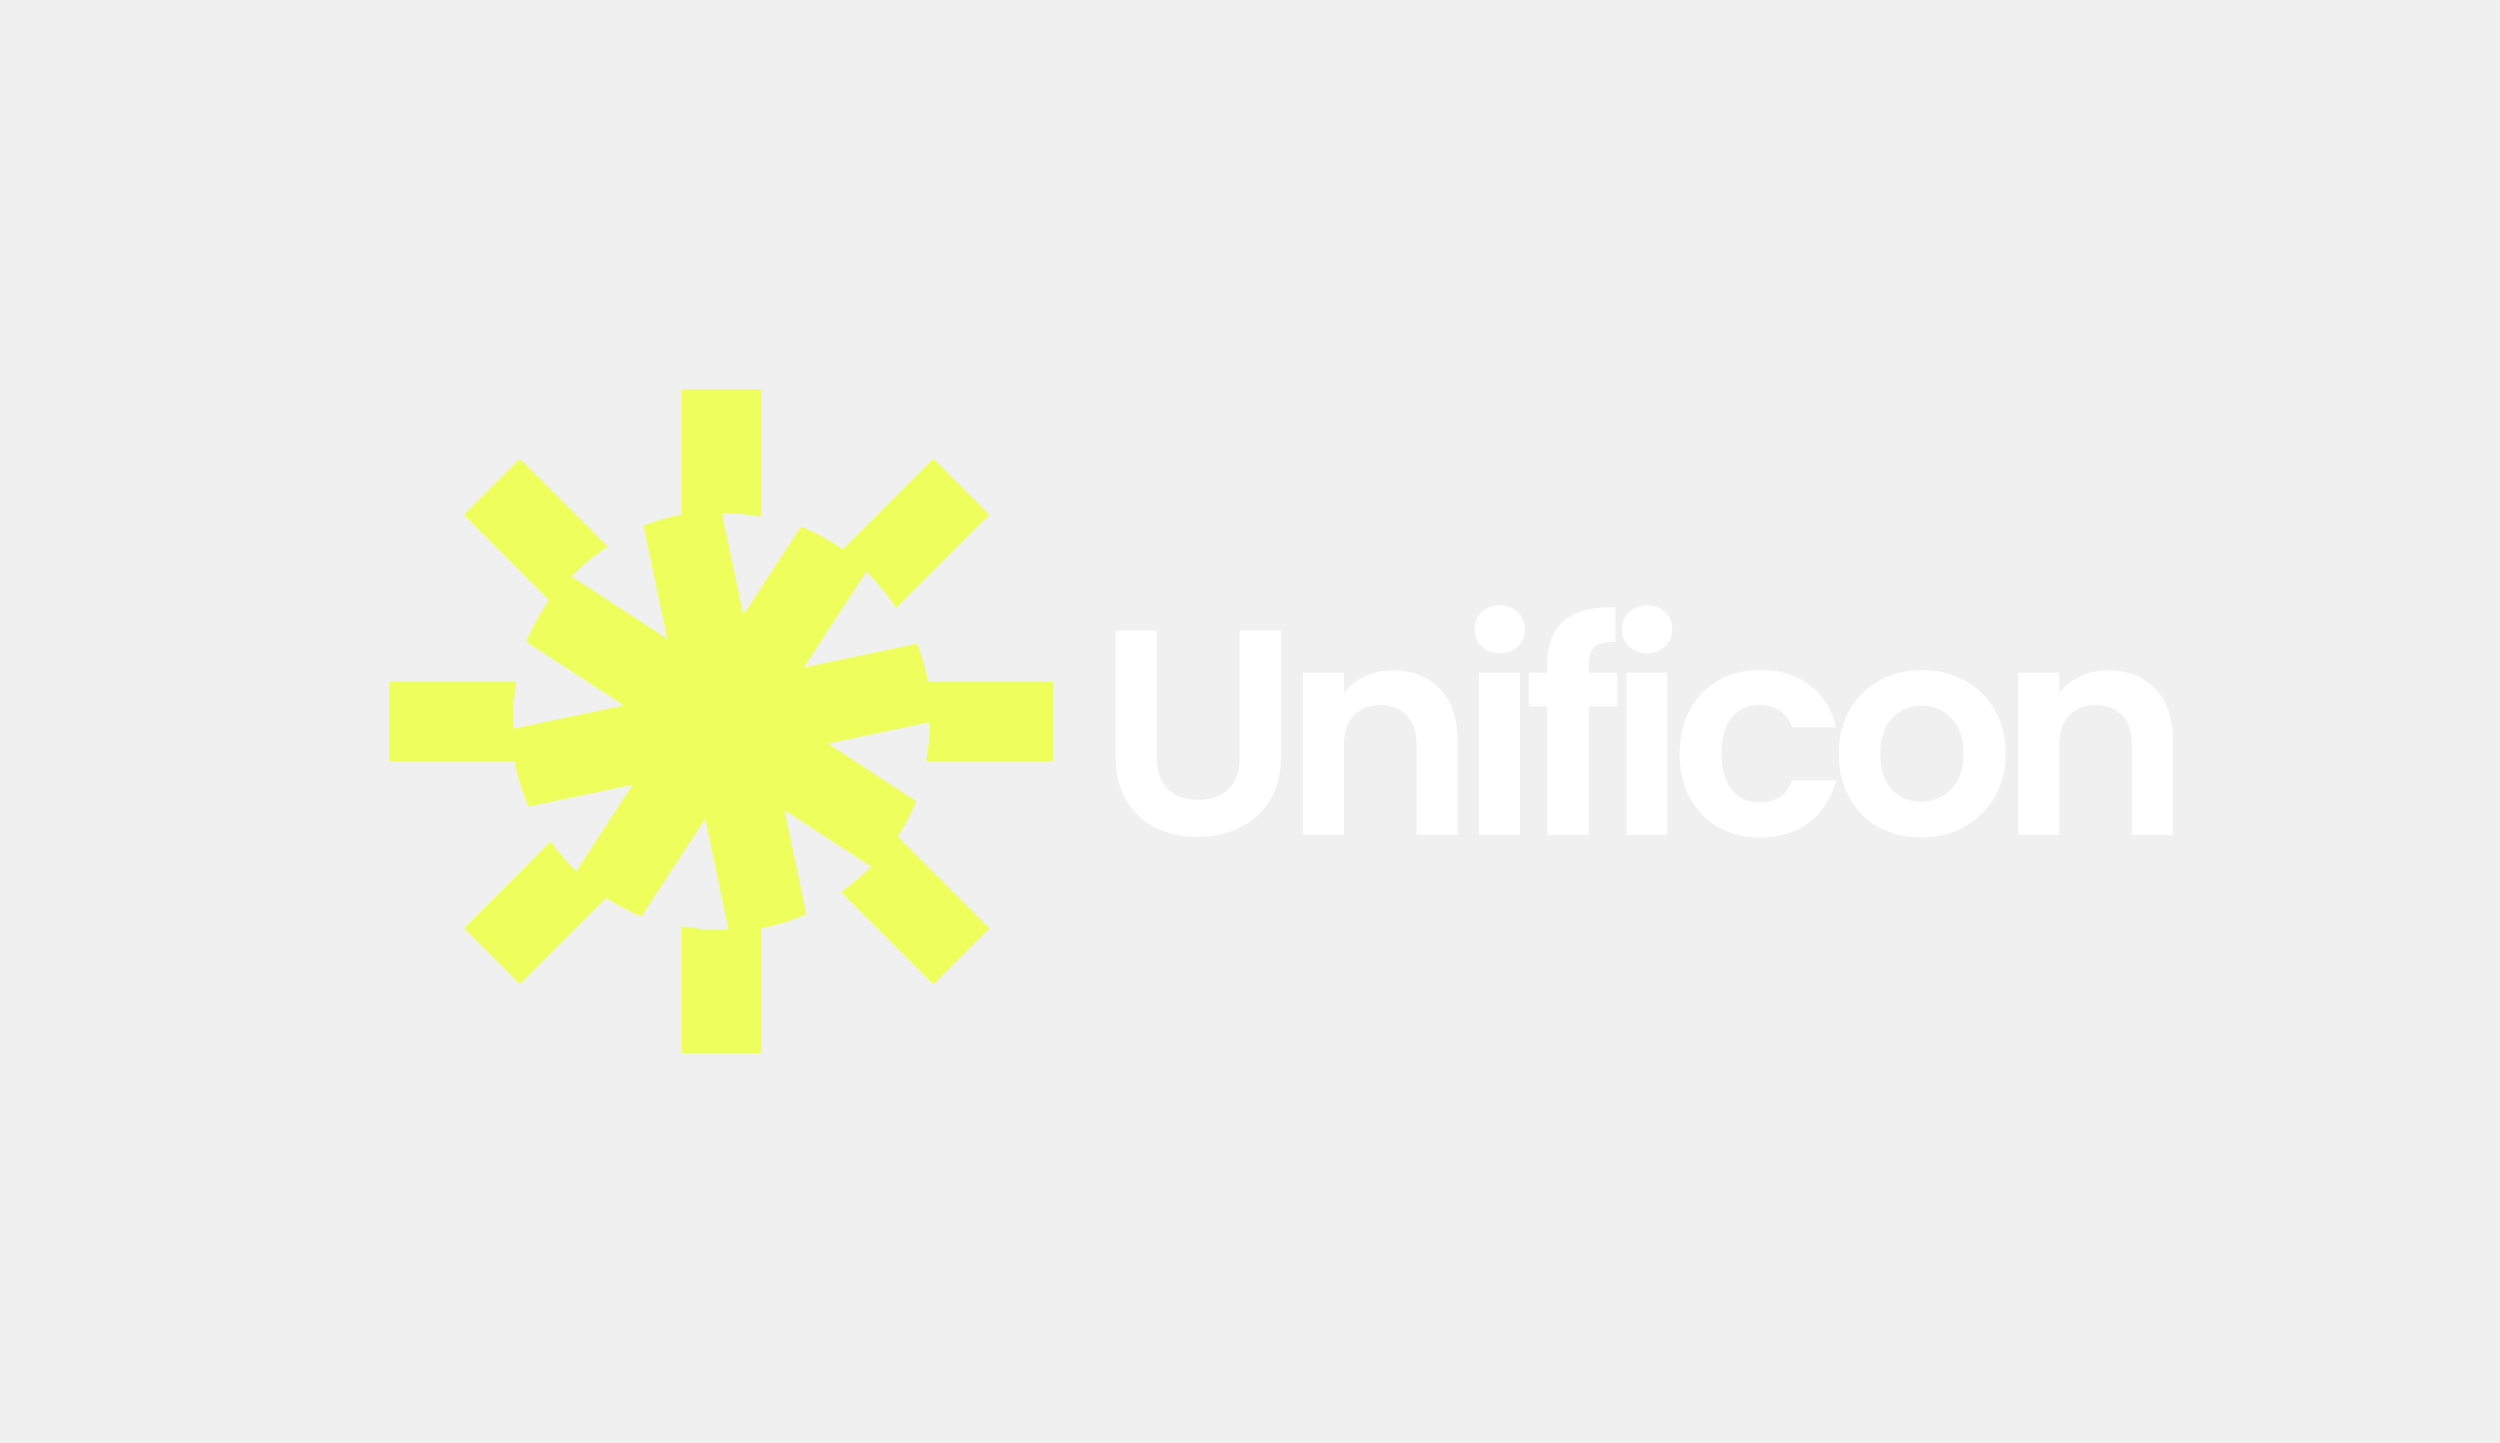
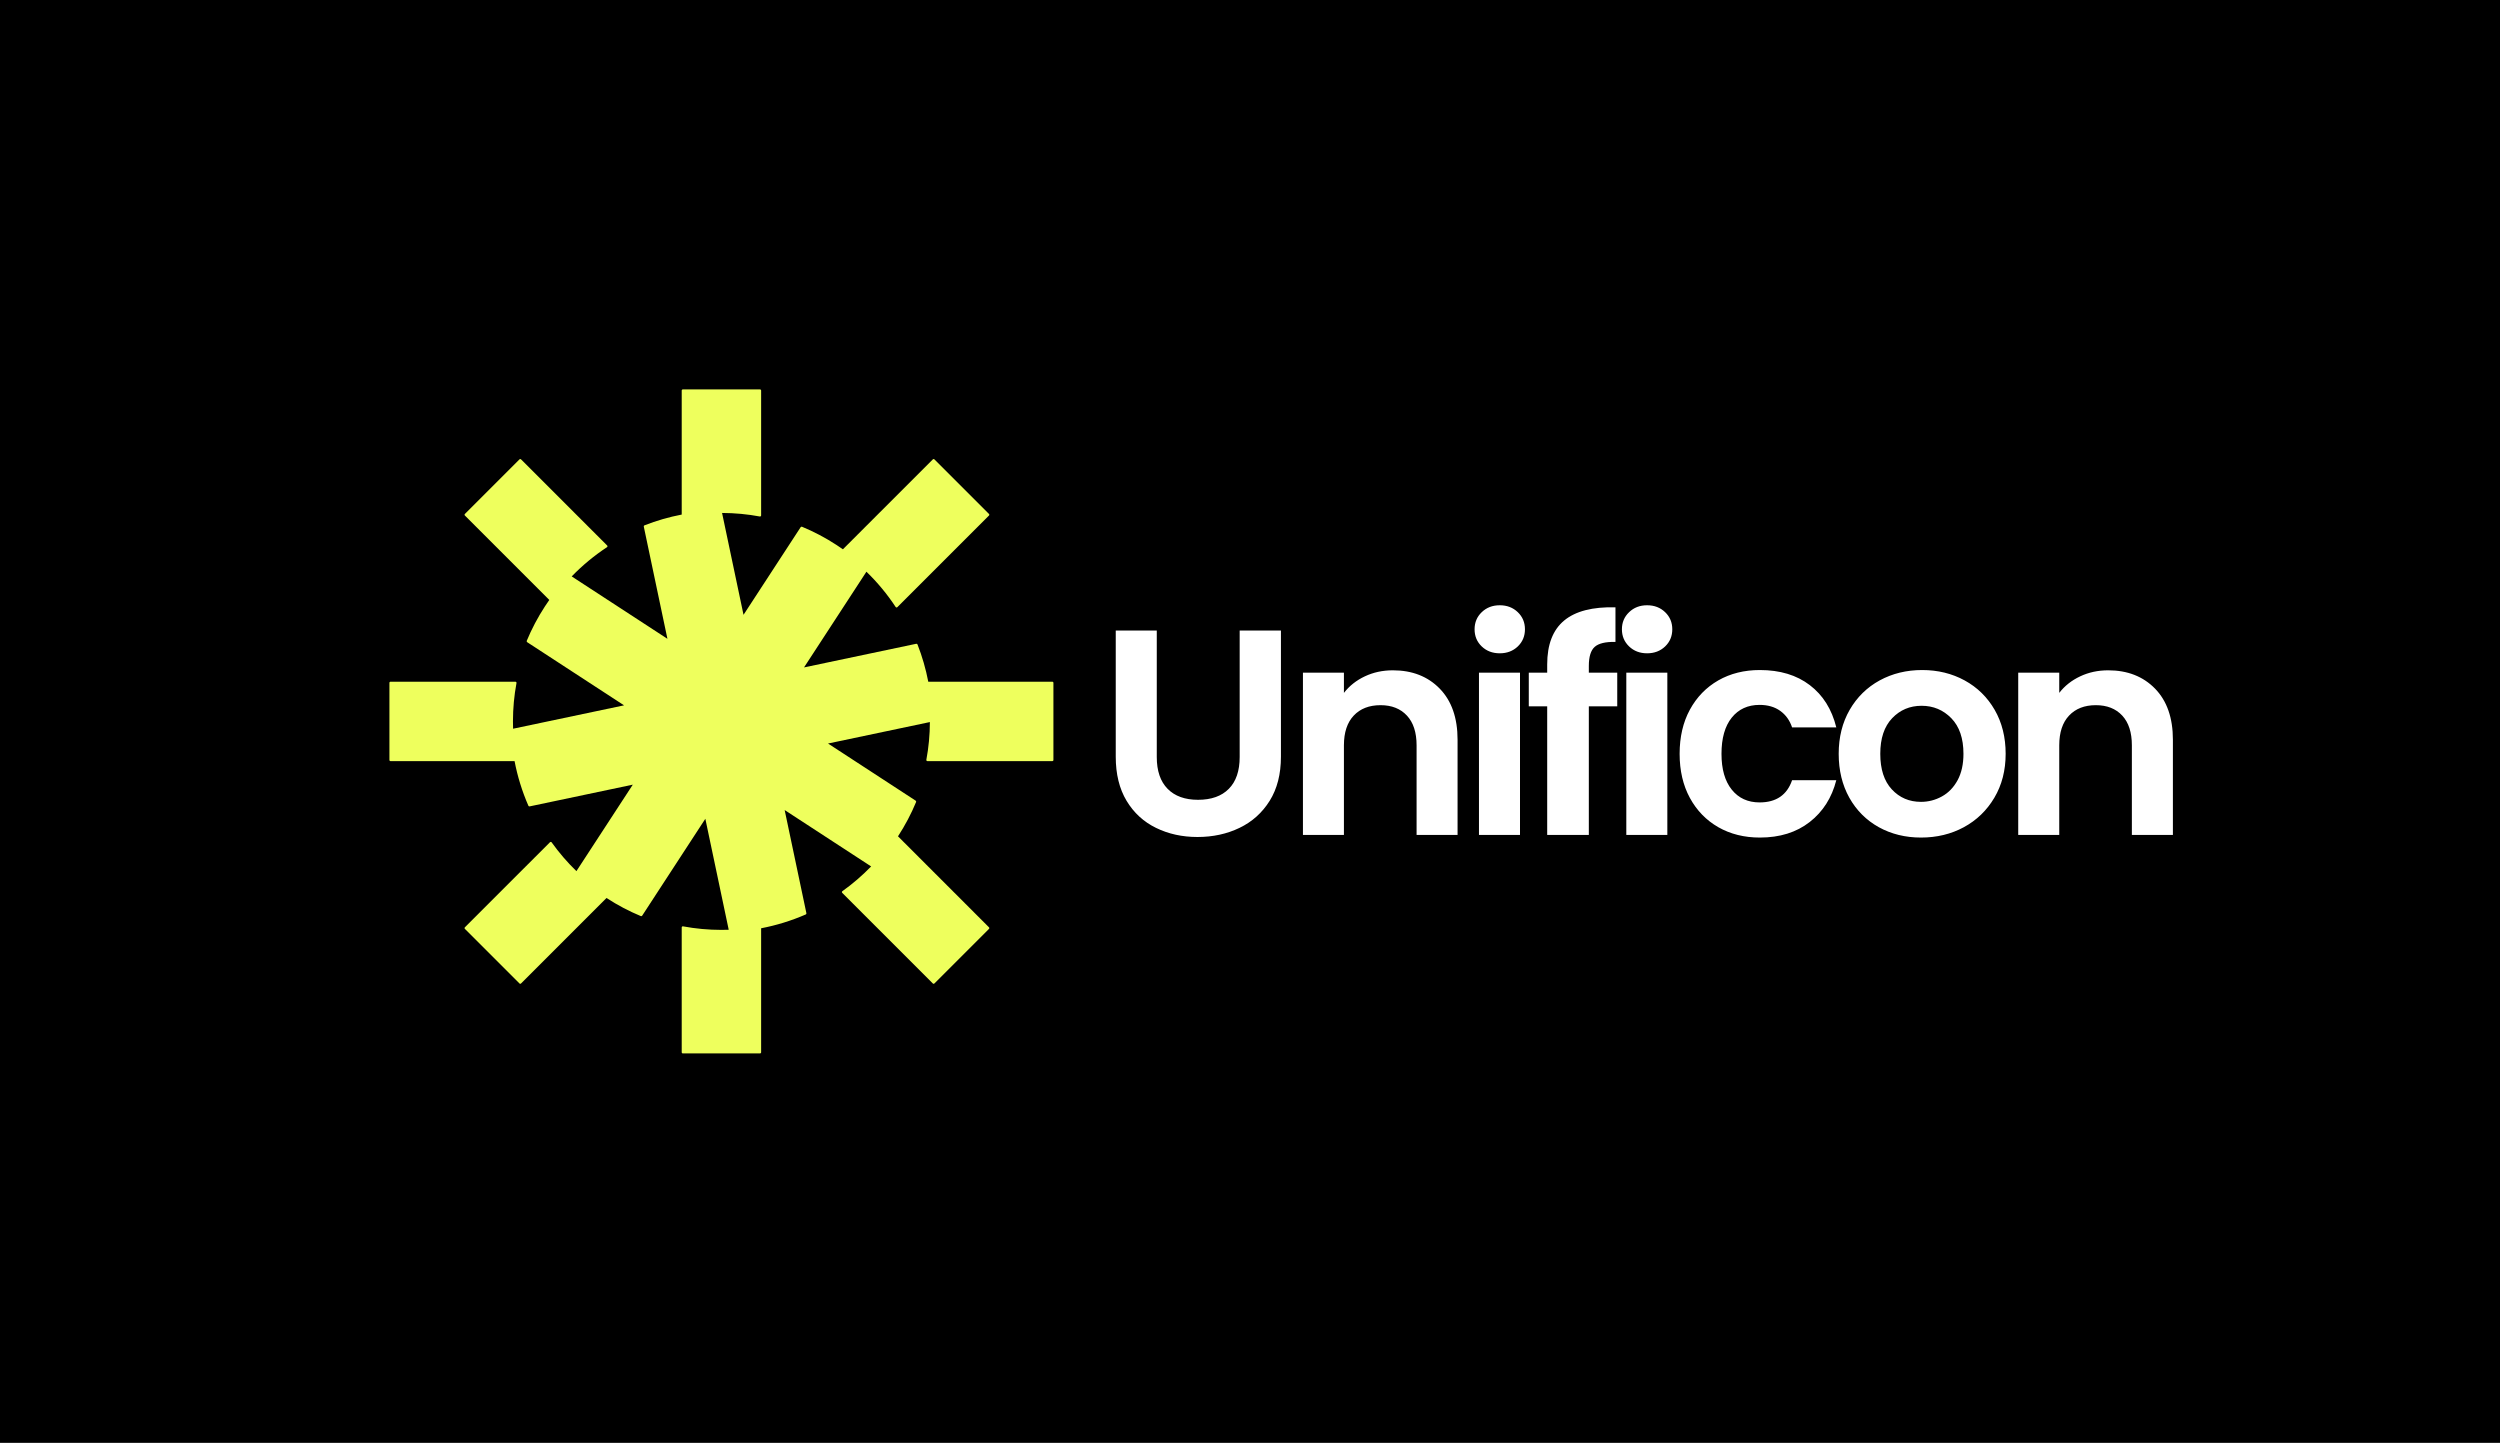
<svg xmlns="http://www.w3.org/2000/svg" viewBox="20 133.116 534.999 308.767">
+   <rect height="100%" width="100%" x="20" y="133.116" fill="rgba(0, 0, 0, 1)" />
  <svg xmlnsSerif="http://www.serif.com/" viewBox="42.499 42.499 715.004 715.002" version="1.1" xml:space="preserve" height="168.767" width="168.768" y="203.116" x="90" preserveAspectRatio="xMinYMin" fill-rule="evenodd" clip-rule="evenodd" stroke-linejoin="round" stroke-miterlimit="2" style="overflow: visible;">
    <path transform="matrix(1.14161,-0.240515,0.309233,1.46778,-96.2347,-105.011)" d="M163.313,395.353L68.989,379.896C68.526,379.82 68.229,379.467 68.327,379.107L80.696,333.442C80.794,333.082 81.248,332.852 81.712,332.927L176.675,348.488C176.925,348.529 177.138,348.654 177.257,348.83C177.375,349.005 177.388,349.212 177.291,349.396C173.531,356.469 170.551,363.909 168.449,371.667C168.058,373.112 167.7,374.557 167.376,376L255.504,376L191.946,326.566C191.654,326.339 191.612,325.982 191.845,325.718C197.468,319.338 203.922,313.27 211.206,307.605C212.634,306.494 214.081,305.409 215.548,304.348L164.877,243.899C164.619,243.591 164.731,243.178 165.127,242.977L215.389,217.49C215.785,217.289 216.316,217.376 216.575,217.684L268.267,279.352C268.408,279.52 268.444,279.728 268.366,279.919C268.287,280.11 268.103,280.263 267.863,280.337C256.768,283.73 246.202,288.059 236.358,293.226L299.143,342.059L299.143,272.738C299.143,272.412 299.446,272.134 299.859,272.08C309.799,270.791 319.863,270.215 329.914,270.355L349.787,196.991C349.884,196.631 350.339,196.401 350.802,196.476L409.513,206.097C409.976,206.173 410.273,206.527 410.175,206.887L390.168,280.747C390.116,280.941 389.955,281.107 389.73,281.2C389.504,281.292 389.238,281.302 389.002,281.226C380.057,278.35 370.655,276.06 360.857,274.431L360.857,337.345L418.354,292.625C418.646,292.398 419.105,292.365 419.445,292.546C427.647,296.92 435.449,301.939 442.733,307.605C444.161,308.715 445.556,309.841 446.92,310.982L529.717,268.997C530.114,268.796 530.645,268.883 530.903,269.191L563.672,308.283C563.93,308.592 563.819,309.005 563.422,309.206L479.058,351.986C478.842,352.095 478.574,352.123 478.329,352.062C478.083,352.001 477.886,351.858 477.792,351.671C473.429,343.042 467.863,334.824 461.22,327.167L398.435,376L487.562,376C487.981,376 488.338,376.236 488.407,376.557C490.066,384.288 490.805,392.116 490.626,399.933L584.95,415.39C585.413,415.465 585.71,415.819 585.612,416.179L573.243,461.844C573.145,462.204 572.691,462.434 572.227,462.359L477.264,446.798C477.015,446.757 476.801,446.632 476.683,446.456C476.564,446.281 476.551,446.074 476.649,445.89C480.347,438.933 483.29,431.621 485.386,424L404.496,424L461.993,468.72C462.285,468.947 462.327,469.304 462.094,469.568C456.496,475.919 450.076,481.961 442.832,487.604L497.449,552.761C497.707,553.069 497.596,553.482 497.199,553.684L446.938,579.17C446.541,579.371 446.01,579.284 445.751,578.976L391.366,514.095C391.228,513.931 391.19,513.728 391.262,513.54C391.335,513.352 391.509,513.199 391.74,513.12C400.776,510.045 409.426,506.34 417.581,502.06L360.857,457.941L360.857,521.67C360.857,521.986 360.571,522.259 360.173,522.323C348.264,524.23 336.135,525.099 324.025,524.931L304.152,598.295C304.055,598.655 303.6,598.885 303.137,598.809L244.426,589.189C243.963,589.113 243.666,588.759 243.764,588.399L263.771,514.539C263.823,514.345 263.984,514.179 264.21,514.086C264.435,513.994 264.702,513.984 264.937,514.06C274.031,516.984 283.598,519.302 293.572,520.936C295.43,521.241 297.287,521.519 299.143,521.772L299.143,453.227L235.585,502.661C235.293,502.888 234.834,502.921 234.494,502.74C226.329,498.386 218.561,493.392 211.305,487.758L132.609,527.664C132.213,527.865 131.682,527.778 131.423,527.469L98.654,488.377C98.396,488.068 98.508,487.655 98.904,487.454L177.246,447.729C177.457,447.622 177.718,447.593 177.959,447.649C178.2,447.705 178.398,447.841 178.499,448.02C182.452,455.048 187.216,461.776 192.719,468.119L249.443,424L167.507,424C167.1,424 166.749,423.778 166.667,423.468C164.215,414.206 163.097,404.772 163.313,395.353Z" style="fill: #EEFF5D; fill-opacity: 1;" />
  </svg>
  <svg y="262.643" viewBox="4.2 16.67 226.23 49.71" x="258.769" height="49.71" width="226.23" style="overflow: visible;">
    <g fill="#ffffff" fill-opacity="1" style="">
      <path d="M4.20 22.07L12.98 22.07L12.98 49.15Q12.98 53.60 15.30 55.95Q17.61 58.30 21.81 58.30L21.81 58.30Q26.08 58.30 28.40 55.95Q30.72 53.60 30.72 49.15L30.72 49.15L30.72 22.07L39.55 22.07L39.55 49.08Q39.55 54.66 37.14 58.52Q34.73 62.37 30.68 64.31Q26.64 66.26 21.69 66.26L21.69 66.26Q16.80 66.26 12.82 64.31Q8.84 62.37 6.52 58.52Q4.20 54.66 4.20 49.08L4.20 49.08L4.20 22.07ZM63.50 30.59Q69.71 30.59 73.53 34.51Q77.35 38.43 77.35 45.45L77.35 45.45L77.35 65.82L68.58 65.82L68.58 46.64Q68.58 42.50 66.51 40.28Q64.44 38.05 60.87 38.05L60.87 38.05Q57.23 38.05 55.13 40.28Q53.03 42.50 53.03 46.64L53.03 46.64L53.03 65.82L44.26 65.82L44.26 31.09L53.03 31.09L53.03 35.42Q54.79 33.16 57.51 31.88Q60.24 30.59 63.50 30.59L63.50 30.59ZM86.38 26.95Q84.06 26.95 82.52 25.48Q80.99 24.01 80.99 21.81L80.99 21.81Q80.99 19.62 82.52 18.15Q84.06 16.67 86.38 16.67L86.38 16.67Q88.70 16.67 90.24 18.15Q91.77 19.62 91.77 21.81L91.77 21.81Q91.77 24.01 90.24 25.48Q88.70 26.95 86.38 26.95L86.38 26.95ZM81.93 31.09L90.71 31.09L90.71 65.82L81.93 65.82L81.93 31.09ZM111.52 31.09L111.52 38.30L105.44 38.30L105.44 65.82L96.53 65.82L96.53 38.30L92.59 38.30L92.59 31.09L96.53 31.09L96.53 29.34Q96.53 22.94 100.17 19.93Q103.81 16.92 111.14 17.11L111.14 17.11L111.14 24.51Q107.94 24.45 106.69 25.58Q105.44 26.70 105.44 29.65L105.44 29.65L105.44 31.09L111.52 31.09ZM117.91 26.95Q115.59 26.95 114.06 25.48Q112.52 24.01 112.52 21.81L112.52 21.81Q112.52 19.62 114.06 18.15Q115.59 16.67 117.91 16.67L117.91 16.67Q120.23 16.67 121.77 18.15Q123.30 19.62 123.30 21.81L123.30 21.81Q123.30 24.01 121.77 25.48Q120.23 26.95 117.91 26.95L117.91 26.95ZM113.46 31.09L122.24 31.09L122.24 65.82L113.46 65.82L113.46 31.09ZM124.87 48.46Q124.87 43.06 127.06 39.02Q129.26 34.98 133.14 32.75Q137.03 30.53 142.04 30.53L142.04 30.53Q148.50 30.53 152.73 33.76Q156.96 36.98 158.40 42.81L158.40 42.81L148.94 42.81Q148.19 40.56 146.40 39.27Q144.61 37.99 141.98 37.99L141.98 37.99Q138.22 37.99 136.03 40.71Q133.83 43.44 133.83 48.46L133.83 48.46Q133.83 53.41 136.03 56.13Q138.22 58.86 141.98 58.86L141.98 58.86Q147.31 58.86 148.94 54.10L148.94 54.10L158.40 54.10Q156.96 59.74 152.70 63.06Q148.44 66.38 142.04 66.38L142.04 66.38Q137.03 66.38 133.14 64.16Q129.26 61.93 127.06 57.89Q124.87 53.85 124.87 48.46L124.87 48.46ZM176.52 66.38Q171.51 66.38 167.49 64.16Q163.48 61.93 161.19 57.86Q158.91 53.78 158.91 48.46L158.91 48.46Q158.91 43.13 161.26 39.05Q163.61 34.98 167.68 32.75Q171.76 30.53 176.77 30.53L176.77 30.53Q181.79 30.53 185.86 32.75Q189.94 34.98 192.29 39.05Q194.64 43.13 194.64 48.46L194.64 48.46Q194.64 53.78 192.22 57.86Q189.81 61.93 185.70 64.16Q181.60 66.38 176.52 66.38L176.52 66.38ZM176.52 58.74Q178.90 58.74 181.00 57.58Q183.10 56.42 184.36 54.10Q185.61 51.78 185.61 48.46L185.61 48.46Q185.61 43.50 183.01 40.84Q180.41 38.18 176.65 38.18L176.65 38.18Q172.89 38.18 170.35 40.84Q167.81 43.50 167.81 48.46L167.81 48.46Q167.81 53.41 170.28 56.07Q172.76 58.74 176.52 58.74L176.52 58.74ZM216.58 30.59Q222.78 30.59 226.61 34.51Q230.43 38.43 230.43 45.45L230.43 45.45L230.43 65.82L221.65 65.82L221.65 46.64Q221.65 42.50 219.59 40.28Q217.52 38.05 213.94 38.05L213.94 38.05Q210.31 38.05 208.21 40.28Q206.11 42.50 206.11 46.64L206.11 46.64L206.11 65.82L197.33 65.82L197.33 31.09L206.11 31.09L206.11 35.42Q207.86 33.16 210.59 31.88Q213.32 30.59 216.58 30.59L216.58 30.59Z" transform="translate(0, 0)" />
    </g>
  </svg>
</svg>
